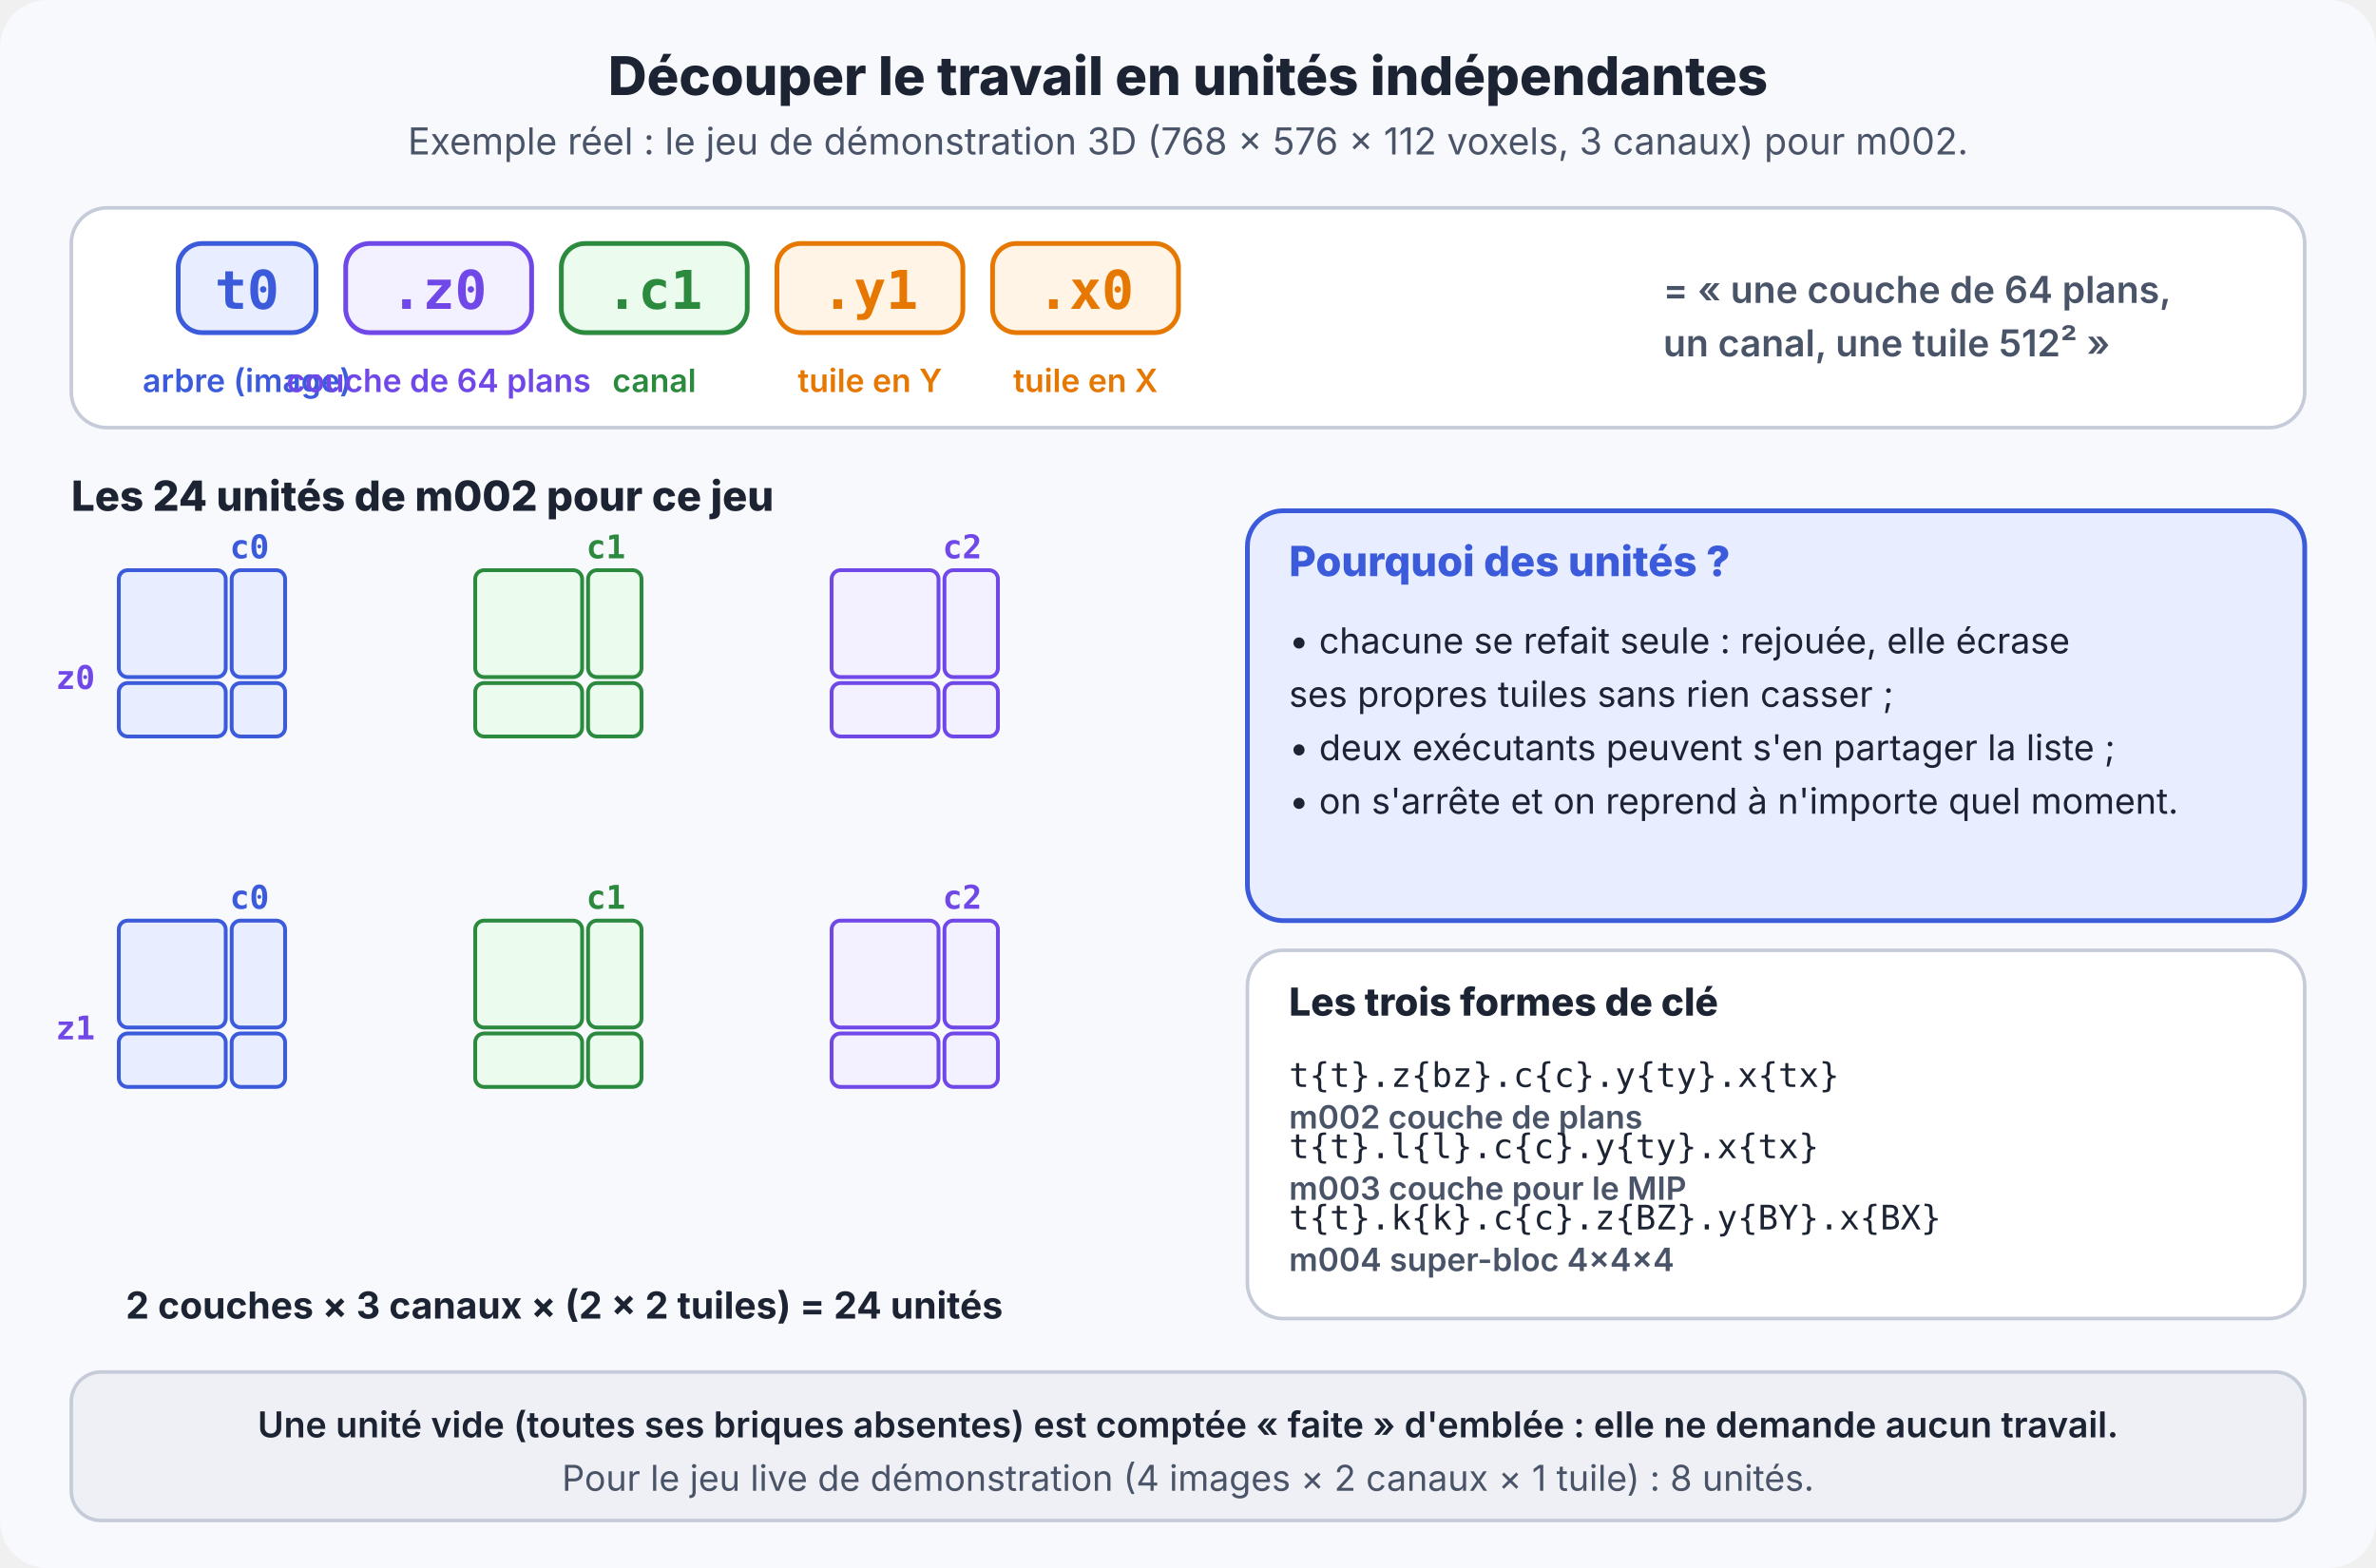
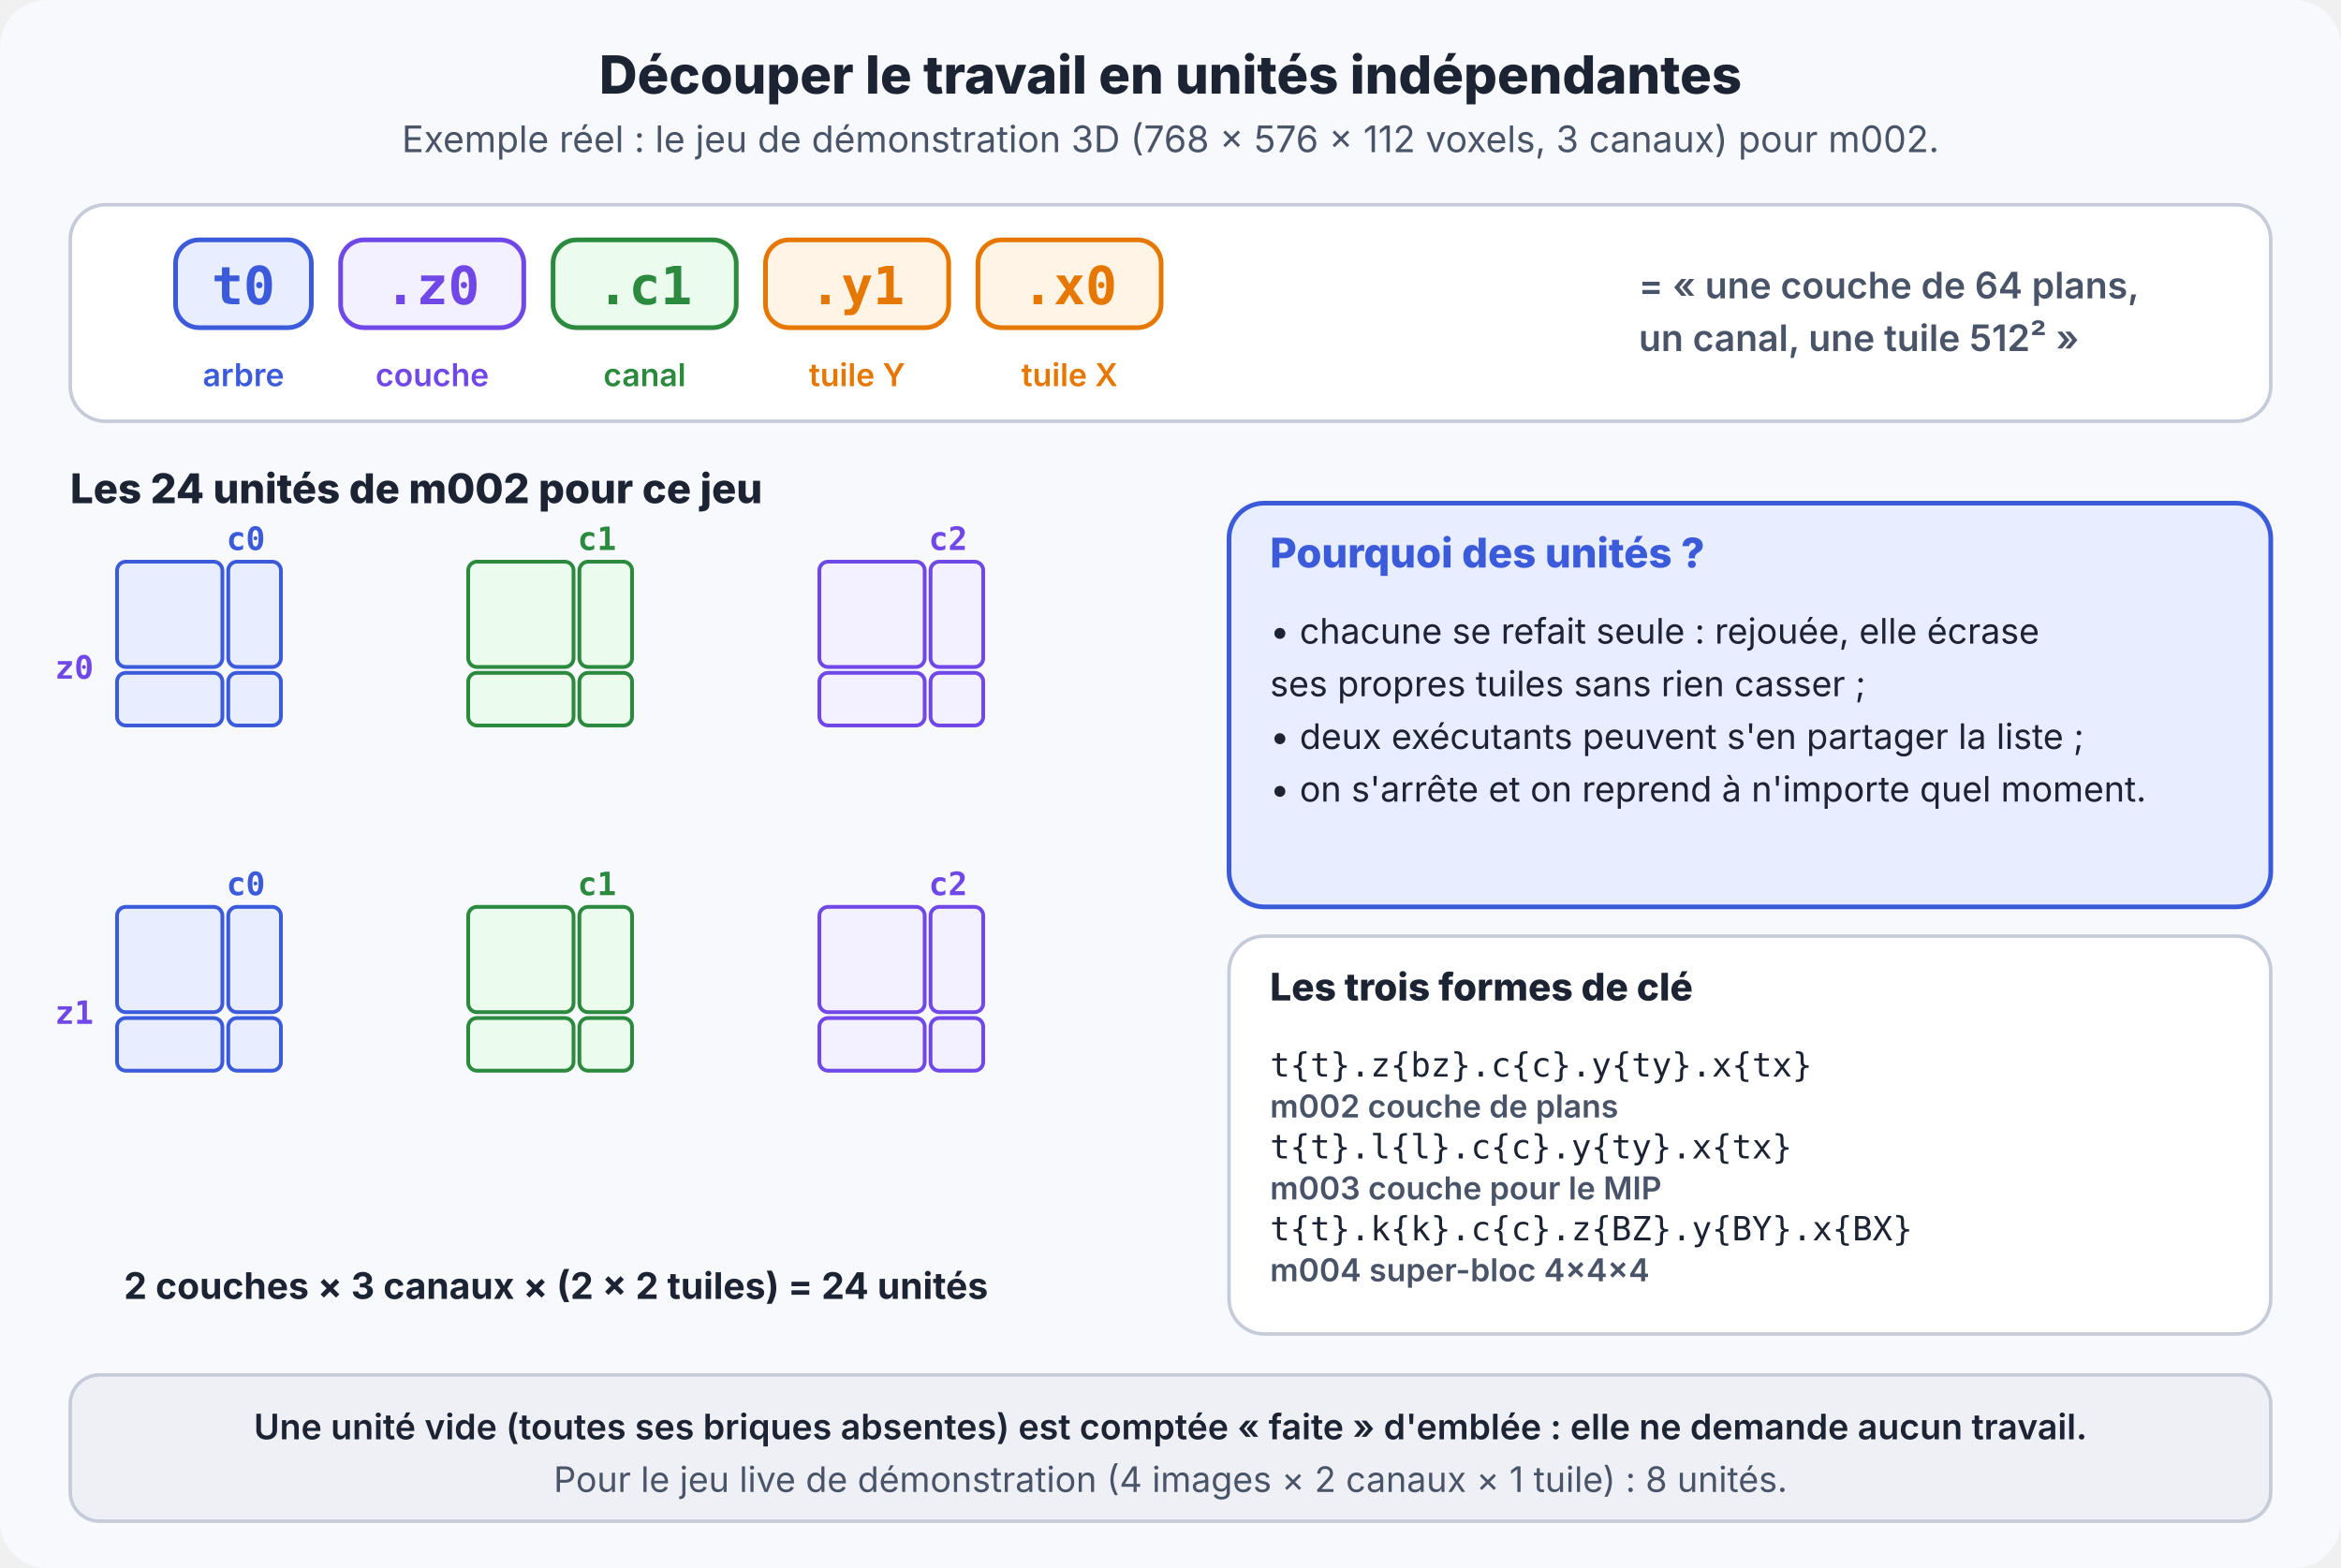
- <svg xmlns="http://www.w3.org/2000/svg" viewBox="0 0 800 528" font-family="Inter, sans-serif">
+ <svg xmlns="http://www.w3.org/2000/svg" viewBox="0 0 800 536" font-family="Inter, sans-serif">
  <defs>
    <marker id="arr" viewBox="0 0 10 10" refX="9" refY="5" markerWidth="7" markerHeight="7" orient="auto">
      <path d="M0,0 L10,5 L0,10 z" fill="#4a5468" />
    </marker>
    <marker id="arrr" viewBox="0 0 10 10" refX="9" refY="5" markerWidth="7" markerHeight="7" orient="auto">
      <path d="M0,0 L10,5 L0,10 z" fill="#c92a2a" />
    </marker>
  </defs>
-   <rect width="800" height="528" rx="16" fill="#f8f9fd" />
+   <rect width="800" height="536" rx="16" fill="#f8f9fd" />
  <text x="400" y="32" font-size="18" font-weight="800" fill="#1c2333" text-anchor="middle">Découper le travail en unités indépendantes</text>
  <text x="400" y="52" font-size="12.5" font-weight="400" fill="#4a5468" text-anchor="middle">Exemple réel : le jeu de démonstration 3D (768 × 576 × 112 voxels, 3 canaux) pour m002.</text>
  <rect x="24" y="70" width="752" height="74" rx="12" fill="#fff" stroke="#c5cbd8" stroke-width="1.2" />
  <rect x="60" y="82" width="46.4" height="30" rx="8" fill="#e8edff" stroke="#3b5bdb" stroke-width="1.6" />
  <text x="83.2" y="104" font-size="18" font-weight="700" fill="#3b5bdb" text-anchor="middle" font-family="'DejaVu Sans Mono', 'Liberation Mono', monospace">t0</text>
-   <text x="83.2" y="132" font-size="10.8" font-weight="600" fill="#3b5bdb" text-anchor="middle">arbre (image)</text>
+   <text x="83.2" y="132" font-size="10.8" font-weight="600" fill="#3b5bdb" text-anchor="middle">arbre</text>
  <rect x="116.4" y="82" width="62.6" height="30" rx="8" fill="#f3f0ff" stroke="#7048e8" stroke-width="1.6" />
  <text x="147.7" y="104" font-size="18" font-weight="700" fill="#7048e8" text-anchor="middle" font-family="'DejaVu Sans Mono', 'Liberation Mono', monospace">.z0</text>
-   <text x="147.7" y="132" font-size="10.8" font-weight="600" fill="#7048e8" text-anchor="middle">couche de 64 plans</text>
+   <text x="147.7" y="132" font-size="10.8" font-weight="600" fill="#7048e8" text-anchor="middle">couche</text>
  <rect x="189.0" y="82" width="62.6" height="30" rx="8" fill="#ebfbee" stroke="#2b8a3e" stroke-width="1.6" />
  <text x="220.3" y="104" font-size="18" font-weight="700" fill="#2b8a3e" text-anchor="middle" font-family="'DejaVu Sans Mono', 'Liberation Mono', monospace">.c1</text>
  <text x="220.3" y="132" font-size="10.8" font-weight="600" fill="#2b8a3e" text-anchor="middle">canal</text>
  <rect x="261.6" y="82" width="62.6" height="30" rx="8" fill="#fff4e6" stroke="#e67700" stroke-width="1.6" />
  <text x="292.9" y="104" font-size="18" font-weight="700" fill="#e67700" text-anchor="middle" font-family="'DejaVu Sans Mono', 'Liberation Mono', monospace">.y1</text>
-   <text x="292.9" y="132" font-size="10.8" font-weight="600" fill="#e67700" text-anchor="middle">tuile en Y</text>
+   <text x="292.9" y="132" font-size="10.8" font-weight="600" fill="#e67700" text-anchor="middle">tuile Y</text>
  <rect x="334.2" y="82" width="62.6" height="30" rx="8" fill="#fff4e6" stroke="#e67700" stroke-width="1.6" />
  <text x="365.5" y="104" font-size="18" font-weight="700" fill="#e67700" text-anchor="middle" font-family="'DejaVu Sans Mono', 'Liberation Mono', monospace">.x0</text>
-   <text x="365.5" y="132" font-size="10.8" font-weight="600" fill="#e67700" text-anchor="middle">tuile en X</text>
+   <text x="365.5" y="132" font-size="10.8" font-weight="600" fill="#e67700" text-anchor="middle">tuile X</text>
  <text x="560" y="102" font-size="12.5" font-weight="600" fill="#4a5468" text-anchor="start">= « une couche de 64 plans,</text>
  <text x="560" y="120" font-size="12.5" font-weight="600" fill="#4a5468" text-anchor="start">un canal, une tuile 512² »</text>
  <text x="24" y="172" font-size="14" font-weight="800" fill="#1c2333" text-anchor="start">Les 24 unités de m002 pour ce jeu</text>
  <text x="84" y="188" font-size="11" font-weight="700" fill="#3b5bdb" text-anchor="middle" font-family="'DejaVu Sans Mono', 'Liberation Mono', monospace">c0</text>
  <rect x="40" y="192" width="36" height="36" rx="3" fill="#e8edff" stroke="#3b5bdb" stroke-width="1.3" />
  <rect x="78" y="192" width="18" height="36" rx="3" fill="#e8edff" stroke="#3b5bdb" stroke-width="1.3" />
  <rect x="40" y="230" width="36" height="18" rx="3" fill="#e8edff" stroke="#3b5bdb" stroke-width="1.3" />
  <rect x="78" y="230" width="18" height="18" rx="3" fill="#e8edff" stroke="#3b5bdb" stroke-width="1.3" />
  <text x="204" y="188" font-size="11" font-weight="700" fill="#2b8a3e" text-anchor="middle" font-family="'DejaVu Sans Mono', 'Liberation Mono', monospace">c1</text>
  <rect x="160" y="192" width="36" height="36" rx="3" fill="#ebfbee" stroke="#2b8a3e" stroke-width="1.3" />
  <rect x="198" y="192" width="18" height="36" rx="3" fill="#ebfbee" stroke="#2b8a3e" stroke-width="1.3" />
  <rect x="160" y="230" width="36" height="18" rx="3" fill="#ebfbee" stroke="#2b8a3e" stroke-width="1.3" />
  <rect x="198" y="230" width="18" height="18" rx="3" fill="#ebfbee" stroke="#2b8a3e" stroke-width="1.3" />
  <text x="324" y="188" font-size="11" font-weight="700" fill="#7048e8" text-anchor="middle" font-family="'DejaVu Sans Mono', 'Liberation Mono', monospace">c2</text>
  <rect x="280" y="192" width="36" height="36" rx="3" fill="#f3f0ff" stroke="#7048e8" stroke-width="1.3" />
  <rect x="318" y="192" width="18" height="36" rx="3" fill="#f3f0ff" stroke="#7048e8" stroke-width="1.3" />
  <rect x="280" y="230" width="36" height="18" rx="3" fill="#f3f0ff" stroke="#7048e8" stroke-width="1.3" />
  <rect x="318" y="230" width="18" height="18" rx="3" fill="#f3f0ff" stroke="#7048e8" stroke-width="1.3" />
  <text x="32" y="232" font-size="11" font-weight="700" fill="#7048e8" text-anchor="end" font-family="'DejaVu Sans Mono', 'Liberation Mono', monospace">z0</text>
  <text x="84" y="306" font-size="11" font-weight="700" fill="#3b5bdb" text-anchor="middle" font-family="'DejaVu Sans Mono', 'Liberation Mono', monospace">c0</text>
  <rect x="40" y="310" width="36" height="36" rx="3" fill="#e8edff" stroke="#3b5bdb" stroke-width="1.3" />
  <rect x="78" y="310" width="18" height="36" rx="3" fill="#e8edff" stroke="#3b5bdb" stroke-width="1.3" />
  <rect x="40" y="348" width="36" height="18" rx="3" fill="#e8edff" stroke="#3b5bdb" stroke-width="1.3" />
  <rect x="78" y="348" width="18" height="18" rx="3" fill="#e8edff" stroke="#3b5bdb" stroke-width="1.3" />
  <text x="204" y="306" font-size="11" font-weight="700" fill="#2b8a3e" text-anchor="middle" font-family="'DejaVu Sans Mono', 'Liberation Mono', monospace">c1</text>
  <rect x="160" y="310" width="36" height="36" rx="3" fill="#ebfbee" stroke="#2b8a3e" stroke-width="1.3" />
  <rect x="198" y="310" width="18" height="36" rx="3" fill="#ebfbee" stroke="#2b8a3e" stroke-width="1.3" />
  <rect x="160" y="348" width="36" height="18" rx="3" fill="#ebfbee" stroke="#2b8a3e" stroke-width="1.3" />
  <rect x="198" y="348" width="18" height="18" rx="3" fill="#ebfbee" stroke="#2b8a3e" stroke-width="1.3" />
  <text x="324" y="306" font-size="11" font-weight="700" fill="#7048e8" text-anchor="middle" font-family="'DejaVu Sans Mono', 'Liberation Mono', monospace">c2</text>
  <rect x="280" y="310" width="36" height="36" rx="3" fill="#f3f0ff" stroke="#7048e8" stroke-width="1.3" />
  <rect x="318" y="310" width="18" height="36" rx="3" fill="#f3f0ff" stroke="#7048e8" stroke-width="1.3" />
  <rect x="280" y="348" width="36" height="18" rx="3" fill="#f3f0ff" stroke="#7048e8" stroke-width="1.3" />
  <rect x="318" y="348" width="18" height="18" rx="3" fill="#f3f0ff" stroke="#7048e8" stroke-width="1.3" />
  <text x="32" y="350" font-size="11" font-weight="700" fill="#7048e8" text-anchor="end" font-family="'DejaVu Sans Mono', 'Liberation Mono', monospace">z1</text>
  <text x="190" y="444" font-size="12.5" font-weight="700" fill="#1c2333" text-anchor="middle">2 couches × 3 canaux × (2 × 2 tuiles) = 24 unités</text>
  <rect x="420" y="172" width="356" height="138" rx="12" fill="#e8edff" stroke="#3b5bdb" stroke-width="1.6" />
  <text x="434" y="194" font-size="14" font-weight="800" fill="#3b5bdb" text-anchor="start">Pourquoi des unités ?</text>
  <text x="434" y="220.0" font-size="12" font-weight="400" fill="#1c2333" text-anchor="start">• chacune se refait seule : rejouée, elle écrase</text>
  <text x="434" y="238.0" font-size="12" font-weight="400" fill="#1c2333" text-anchor="start">  ses propres tuiles sans rien casser ;</text>
  <text x="434" y="256.0" font-size="12" font-weight="400" fill="#1c2333" text-anchor="start">• deux exécutants peuvent s'en partager la liste ;</text>
  <text x="434" y="274.0" font-size="12" font-weight="400" fill="#1c2333" text-anchor="start">• on s'arrête et on reprend à n'importe quel moment.</text>
-   <rect x="420" y="320" width="356" height="124" rx="12" fill="#fff" stroke="#c5cbd8" stroke-width="1.2" />
+   <rect x="420" y="320" width="356" height="136" rx="12" fill="#fff" stroke="#c5cbd8" stroke-width="1.2" />
  <text x="434" y="342" font-size="13" font-weight="800" fill="#1c2333" text-anchor="start">Les trois formes de clé</text>
-   <text x="434" y="366" font-size="11.4" font-weight="400" fill="#1c2333" text-anchor="start" font-family="'DejaVu Sans Mono', 'Liberation Mono', monospace">t{t}.z{bz}.c{c}.y{ty}.x{tx}</text>
-   <text x="434" y="380" font-size="10.8" font-weight="600" fill="#4a5468" text-anchor="start">m002  couche de plans</text>
-   <text x="434" y="390" font-size="11.4" font-weight="400" fill="#1c2333" text-anchor="start" font-family="'DejaVu Sans Mono', 'Liberation Mono', monospace">t{t}.l{l}.c{c}.y{ty}.x{tx}</text>
-   <text x="434" y="404" font-size="10.8" font-weight="600" fill="#4a5468" text-anchor="start">m003  couche pour le MIP</text>
-   <text x="434" y="414" font-size="11.4" font-weight="400" fill="#1c2333" text-anchor="start" font-family="'DejaVu Sans Mono', 'Liberation Mono', monospace">t{t}.k{k}.c{c}.z{BZ}.y{BY}.x{BX}</text>
-   <text x="434" y="428" font-size="10.8" font-weight="600" fill="#4a5468" text-anchor="start">m004  super-bloc 4×4×4</text>
-   <rect x="24" y="462" width="752" height="50" rx="10" fill="#eef0f5" stroke="#c5cbd8" stroke-width="1.2" />
-   <text x="400" y="484" font-size="12" font-weight="600" fill="#1c2333" text-anchor="middle">Une unité vide (toutes ses briques absentes) est comptée « faite » d'emblée : elle ne demande aucun travail.</text>
-   <text x="400" y="502" font-size="12" font-weight="400" fill="#4a5468" text-anchor="middle">Pour le jeu live de démonstration (4 images × 2 canaux × 1 tuile) : 8 unités.</text>
+   <text x="434" y="368" font-size="11.4" font-weight="400" fill="#1c2333" text-anchor="start" font-family="'DejaVu Sans Mono', 'Liberation Mono', monospace">t{t}.z{bz}.c{c}.y{ty}.x{tx}</text>
+   <text x="434" y="382" font-size="10.8" font-weight="600" fill="#4a5468" text-anchor="start">m002  couche de plans</text>
+   <text x="434" y="396" font-size="11.4" font-weight="400" fill="#1c2333" text-anchor="start" font-family="'DejaVu Sans Mono', 'Liberation Mono', monospace">t{t}.l{l}.c{c}.y{ty}.x{tx}</text>
+   <text x="434" y="410" font-size="10.8" font-weight="600" fill="#4a5468" text-anchor="start">m003  couche pour le MIP</text>
+   <text x="434" y="424" font-size="11.4" font-weight="400" fill="#1c2333" text-anchor="start" font-family="'DejaVu Sans Mono', 'Liberation Mono', monospace">t{t}.k{k}.c{c}.z{BZ}.y{BY}.x{BX}</text>
+   <text x="434" y="438" font-size="10.8" font-weight="600" fill="#4a5468" text-anchor="start">m004  super-bloc 4×4×4</text>
+   <rect x="24" y="470" width="752" height="50" rx="10" fill="#eef0f5" stroke="#c5cbd8" stroke-width="1.2" />
+   <text x="400" y="492" font-size="12" font-weight="600" fill="#1c2333" text-anchor="middle">Une unité vide (toutes ses briques absentes) est comptée « faite » d'emblée : elle ne demande aucun travail.</text>
+   <text x="400" y="510" font-size="12" font-weight="400" fill="#4a5468" text-anchor="middle">Pour le jeu live de démonstration (4 images × 2 canaux × 1 tuile) : 8 unités.</text>
</svg>
